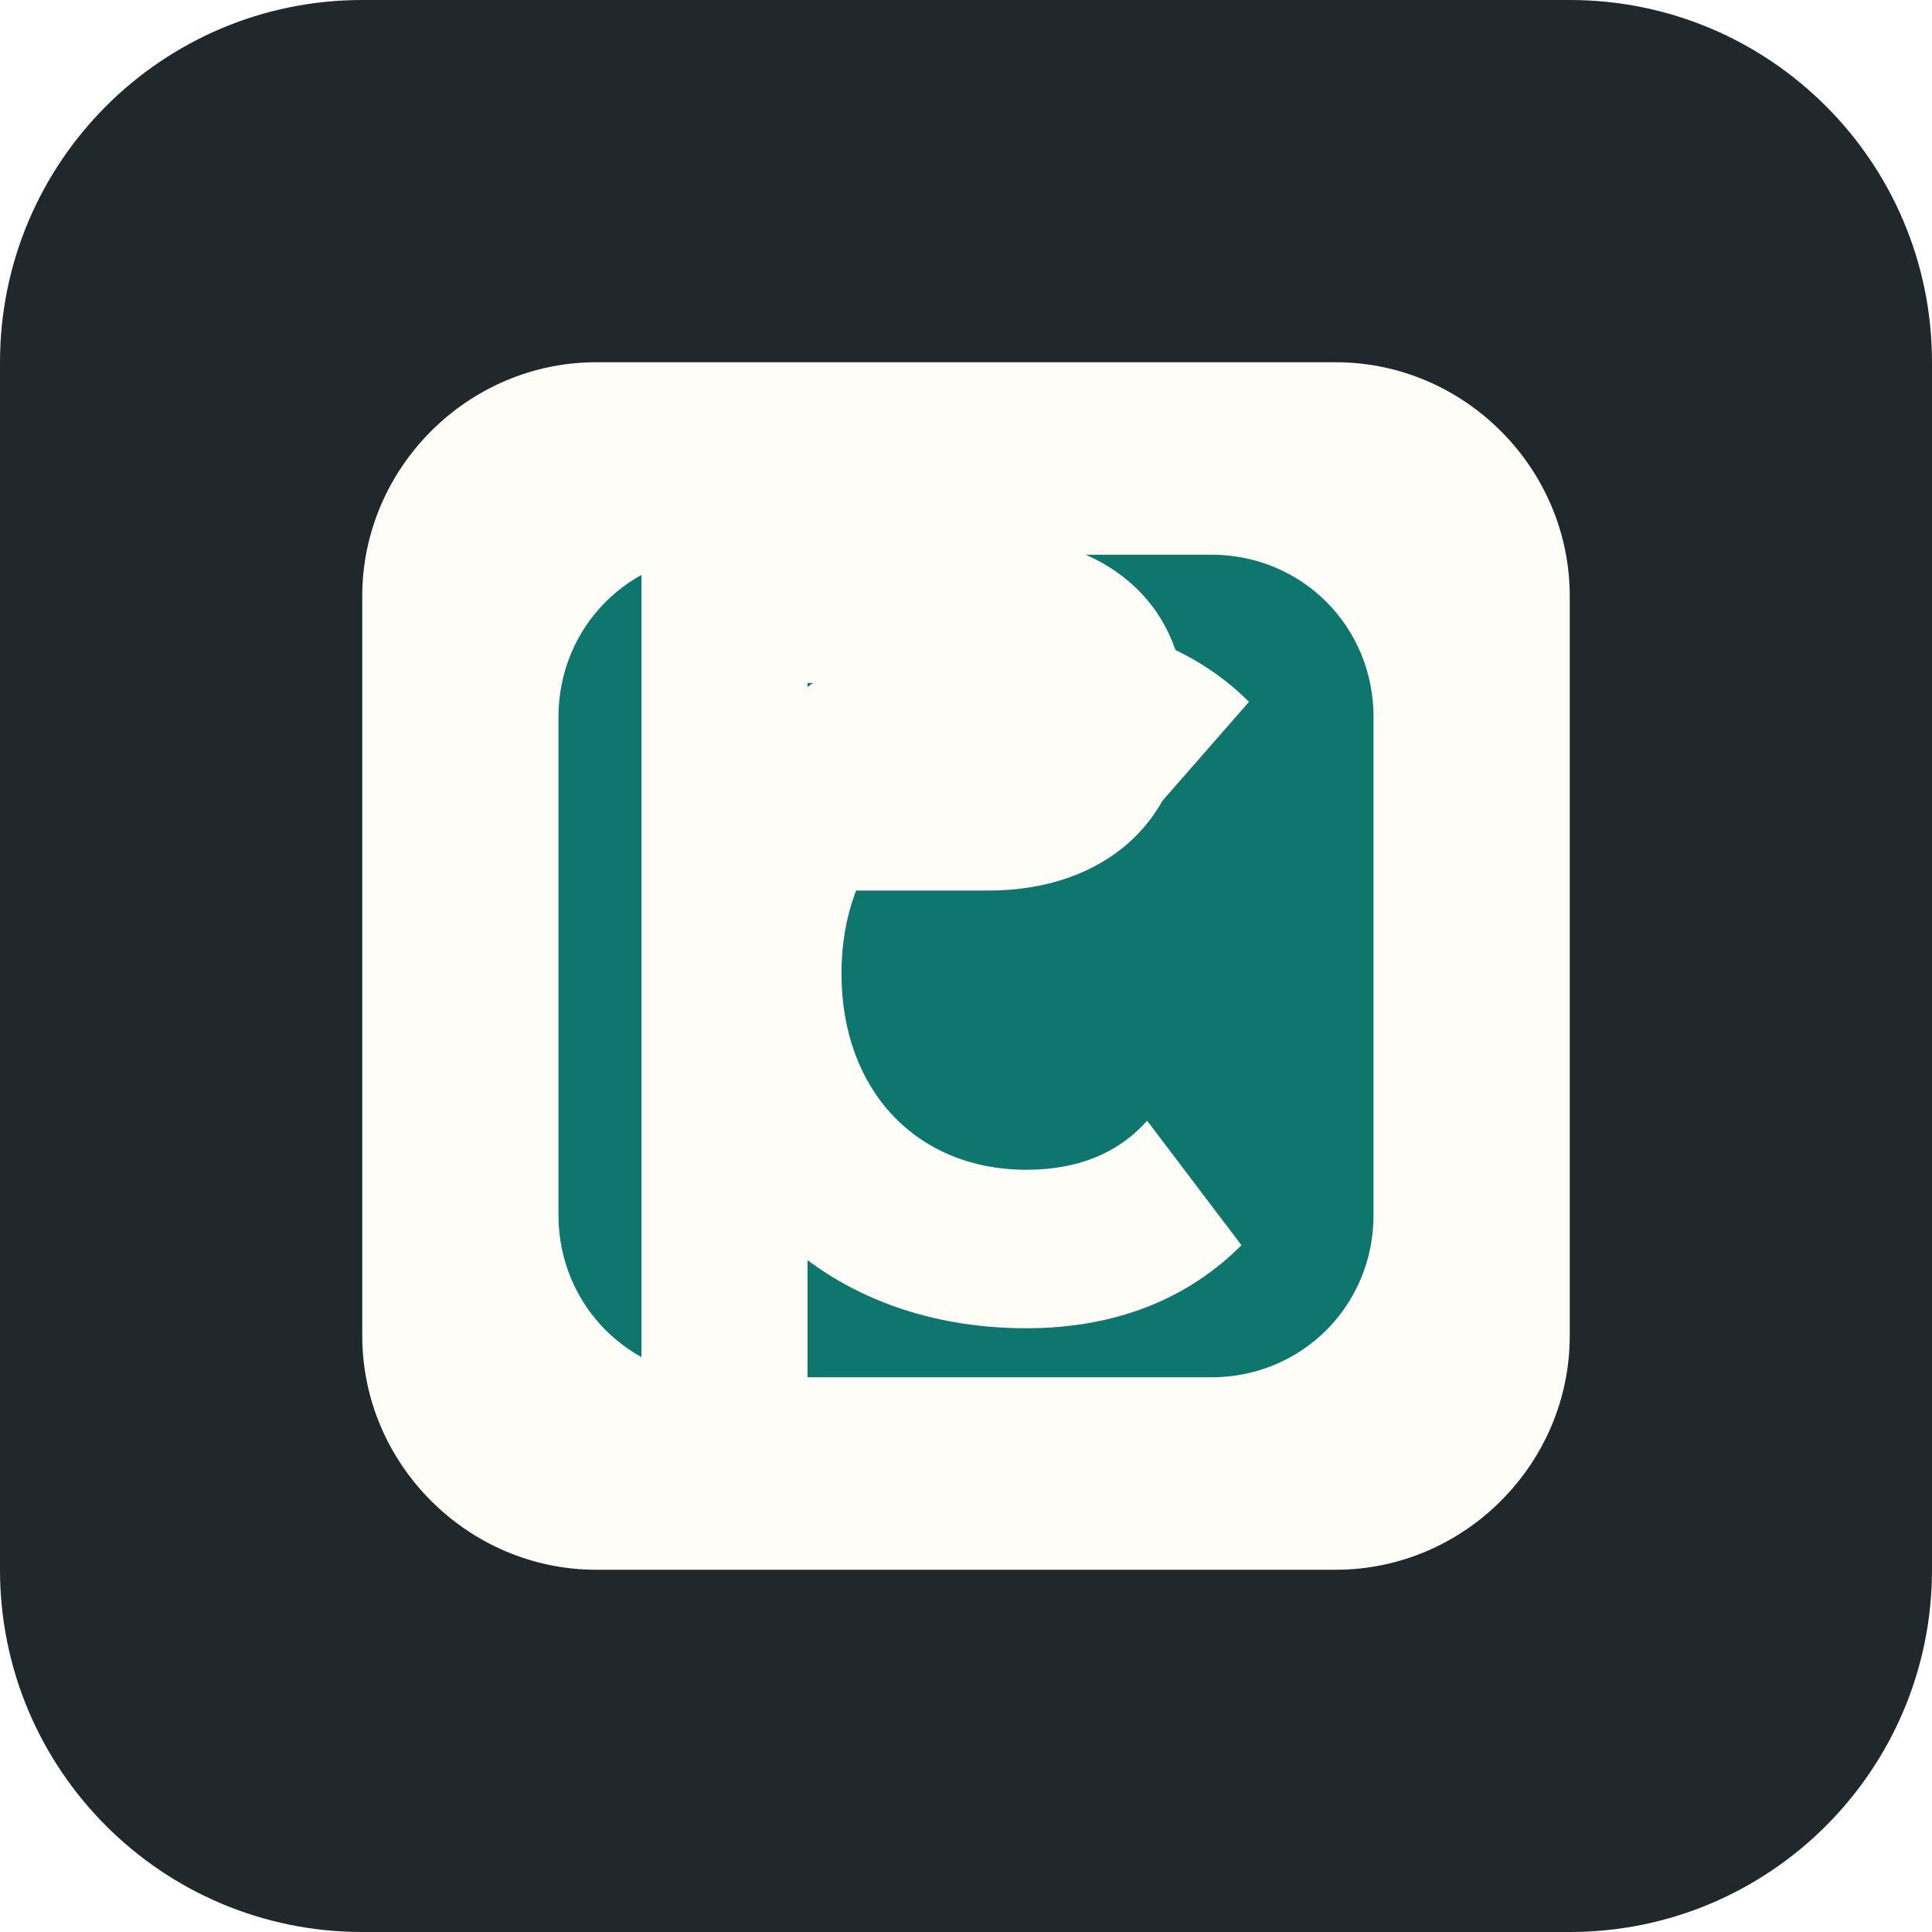
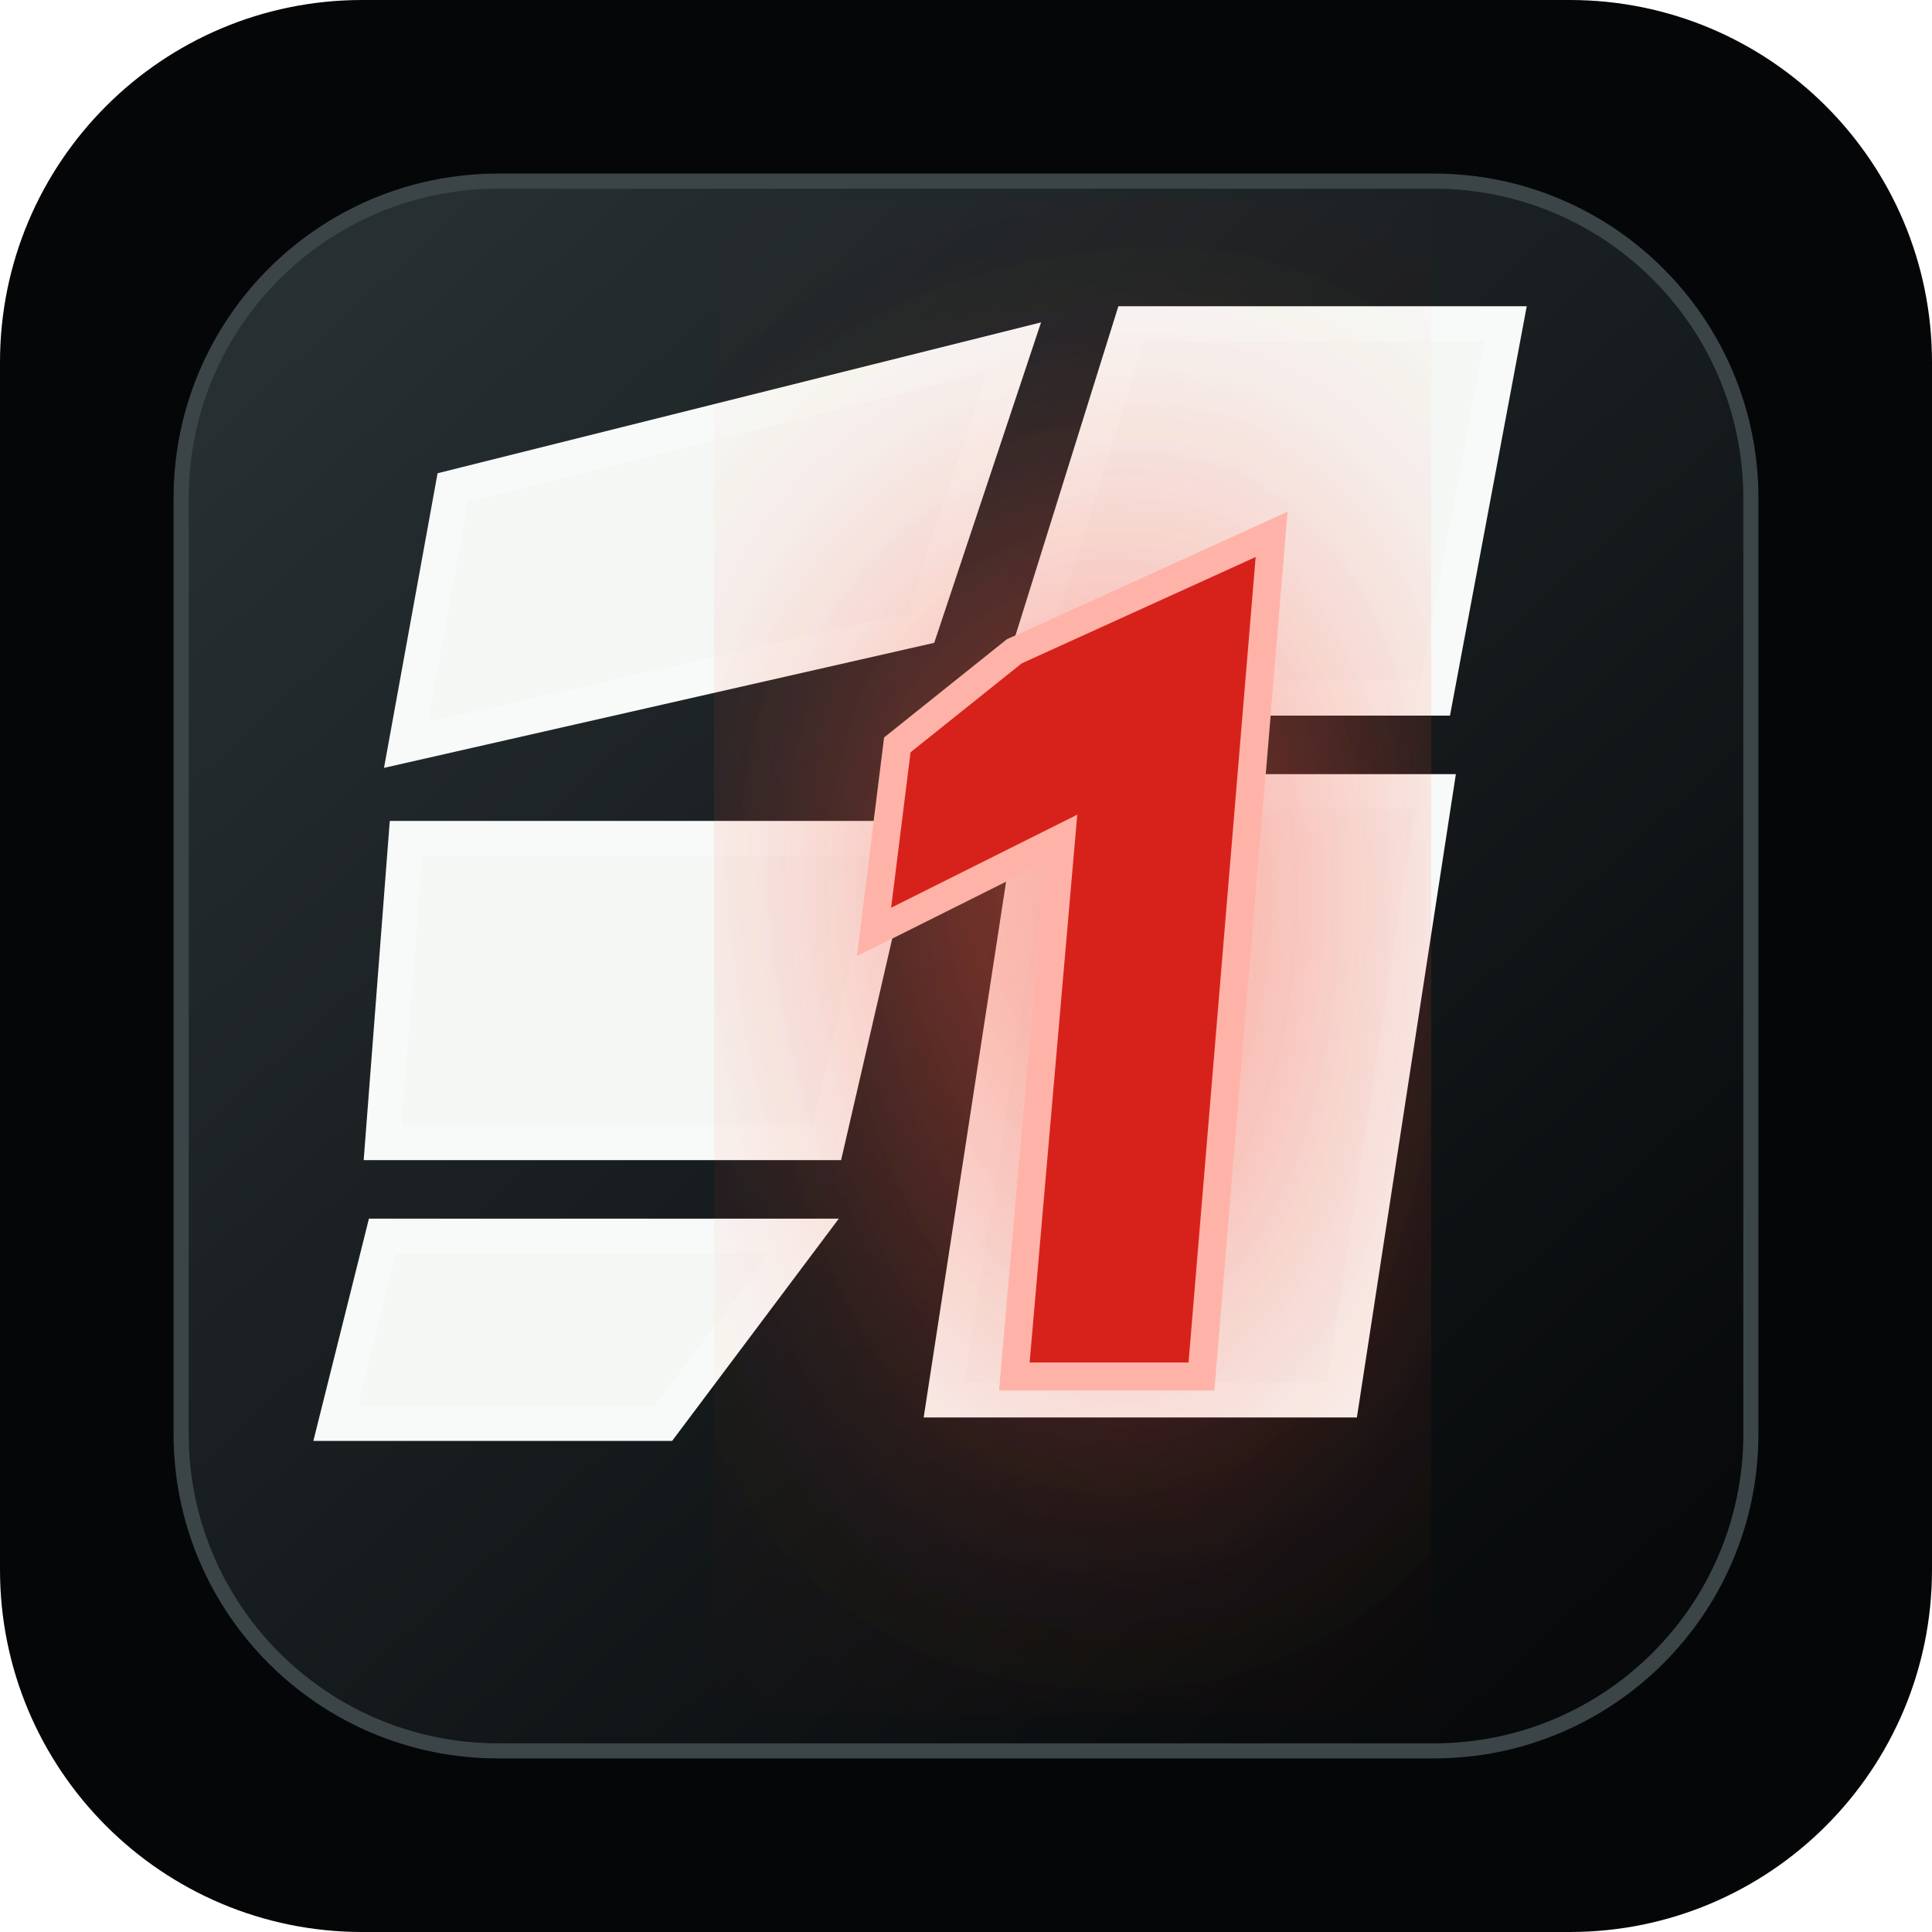
<svg xmlns="http://www.w3.org/2000/svg" viewBox="0 0 512 512" role="img" aria-label="Production Crew app icon">
-   <rect width="512" height="512" rx="96" fill="#20282c" />
-   <path d="M96 158c0-34 28-62 62-62h196c34 0 62 28 62 62v196c0 34-28 62-62 62H158c-34 0-62-28-62-62V158z" fill="#fffdf8" />
-   <path d="M148 190c0-24 19-43 43-43h130c24 0 43 19 43 43v132c0 24-19 43-43 43H191c-24 0-43-19-43-43V190z" fill="#0f766e" />
-   <path d="M204 236h48c31 0 52-19 52-48 0-28-21-46-52-46h-92v228h44V236zm0-39v-16h44c8 0 13 3 13 8 0 6-5 8-13 8h-44z" fill="#fffdf8" transform="translate(10 0)" />
-   <path d="M329 330c-14 14-33 22-57 22-55 0-93-38-93-94s38-94 93-94c25 0 45 8 59 22l-28 32c-8-8-18-12-31-12-29 0-49 21-49 52s20 52 49 52c13 0 24-4 32-13l25 33z" fill="#fffdf8" />
+   <defs>
+     <filter id="glow" x="-40%" y="-40%" width="180%" height="180%">
+       <feGaussianBlur stdDeviation="10" result="blur" />
+       <feColorMatrix in="blur" type="matrix" values="1 0 0 0 0.85 0 0.05 0 0 0.08 0 0 0.05 0 0.04 0 0 0 0.9 0" />
+       <feMerge>
+         <feMergeNode />
+         <feMergeNode in="SourceGraphic" />
+       </feMerge>
+     </filter>
+     <linearGradient id="shell" x1="92" y1="76" x2="420" y2="436" gradientUnits="userSpaceOnUse">
+       <stop stop-color="#272f32" />
+       <stop offset="1" stop-color="#07090a" />
+     </linearGradient>
+     <linearGradient id="metal" x1="126" y1="94" x2="362" y2="424" gradientUnits="userSpaceOnUse">
+       <stop stop-color="#f5f7f5" />
+       <stop offset="0.36" stop-color="#737779" />
+       <stop offset="1" stop-color="#15191b" />
+     </linearGradient>
+   </defs>
+   <rect width="512" height="512" rx="96" fill="#050607" />
+   <rect x="48" y="48" width="416" height="416" rx="84" fill="url(#shell)" stroke="#3b4548" stroke-width="4" />
+   <g transform="translate(58 30) scale(6.2)">
+     <path d="M10 16 34 10 30 22 8 27z" fill="url(#metal)" stroke="#f7faf8" stroke-width="1.5" />
+     <path d="M39 9h16l-3 16H34z" fill="url(#metal)" stroke="#f7faf8" stroke-width="1.5" />
+     <path d="M8 31h21l-3 13H7z" fill="url(#metal)" stroke="#f7faf8" stroke-width="1.5" />
+     <path d="M35 29h17l-4 26H31z" fill="url(#metal)" stroke="#f7faf8" stroke-width="1.5" />
+     <path d="M7 48h18l-6 8H5z" fill="url(#metal)" stroke="#f7faf8" stroke-width="1.5" />
+     <path d="M34 23 45 18l-3 36h-8l2-23-8 4 1-8z" fill="#d7241f" stroke="#ffb3a8" stroke-width="1.2" filter="url(#glow)" />
+   </g>
</svg>
